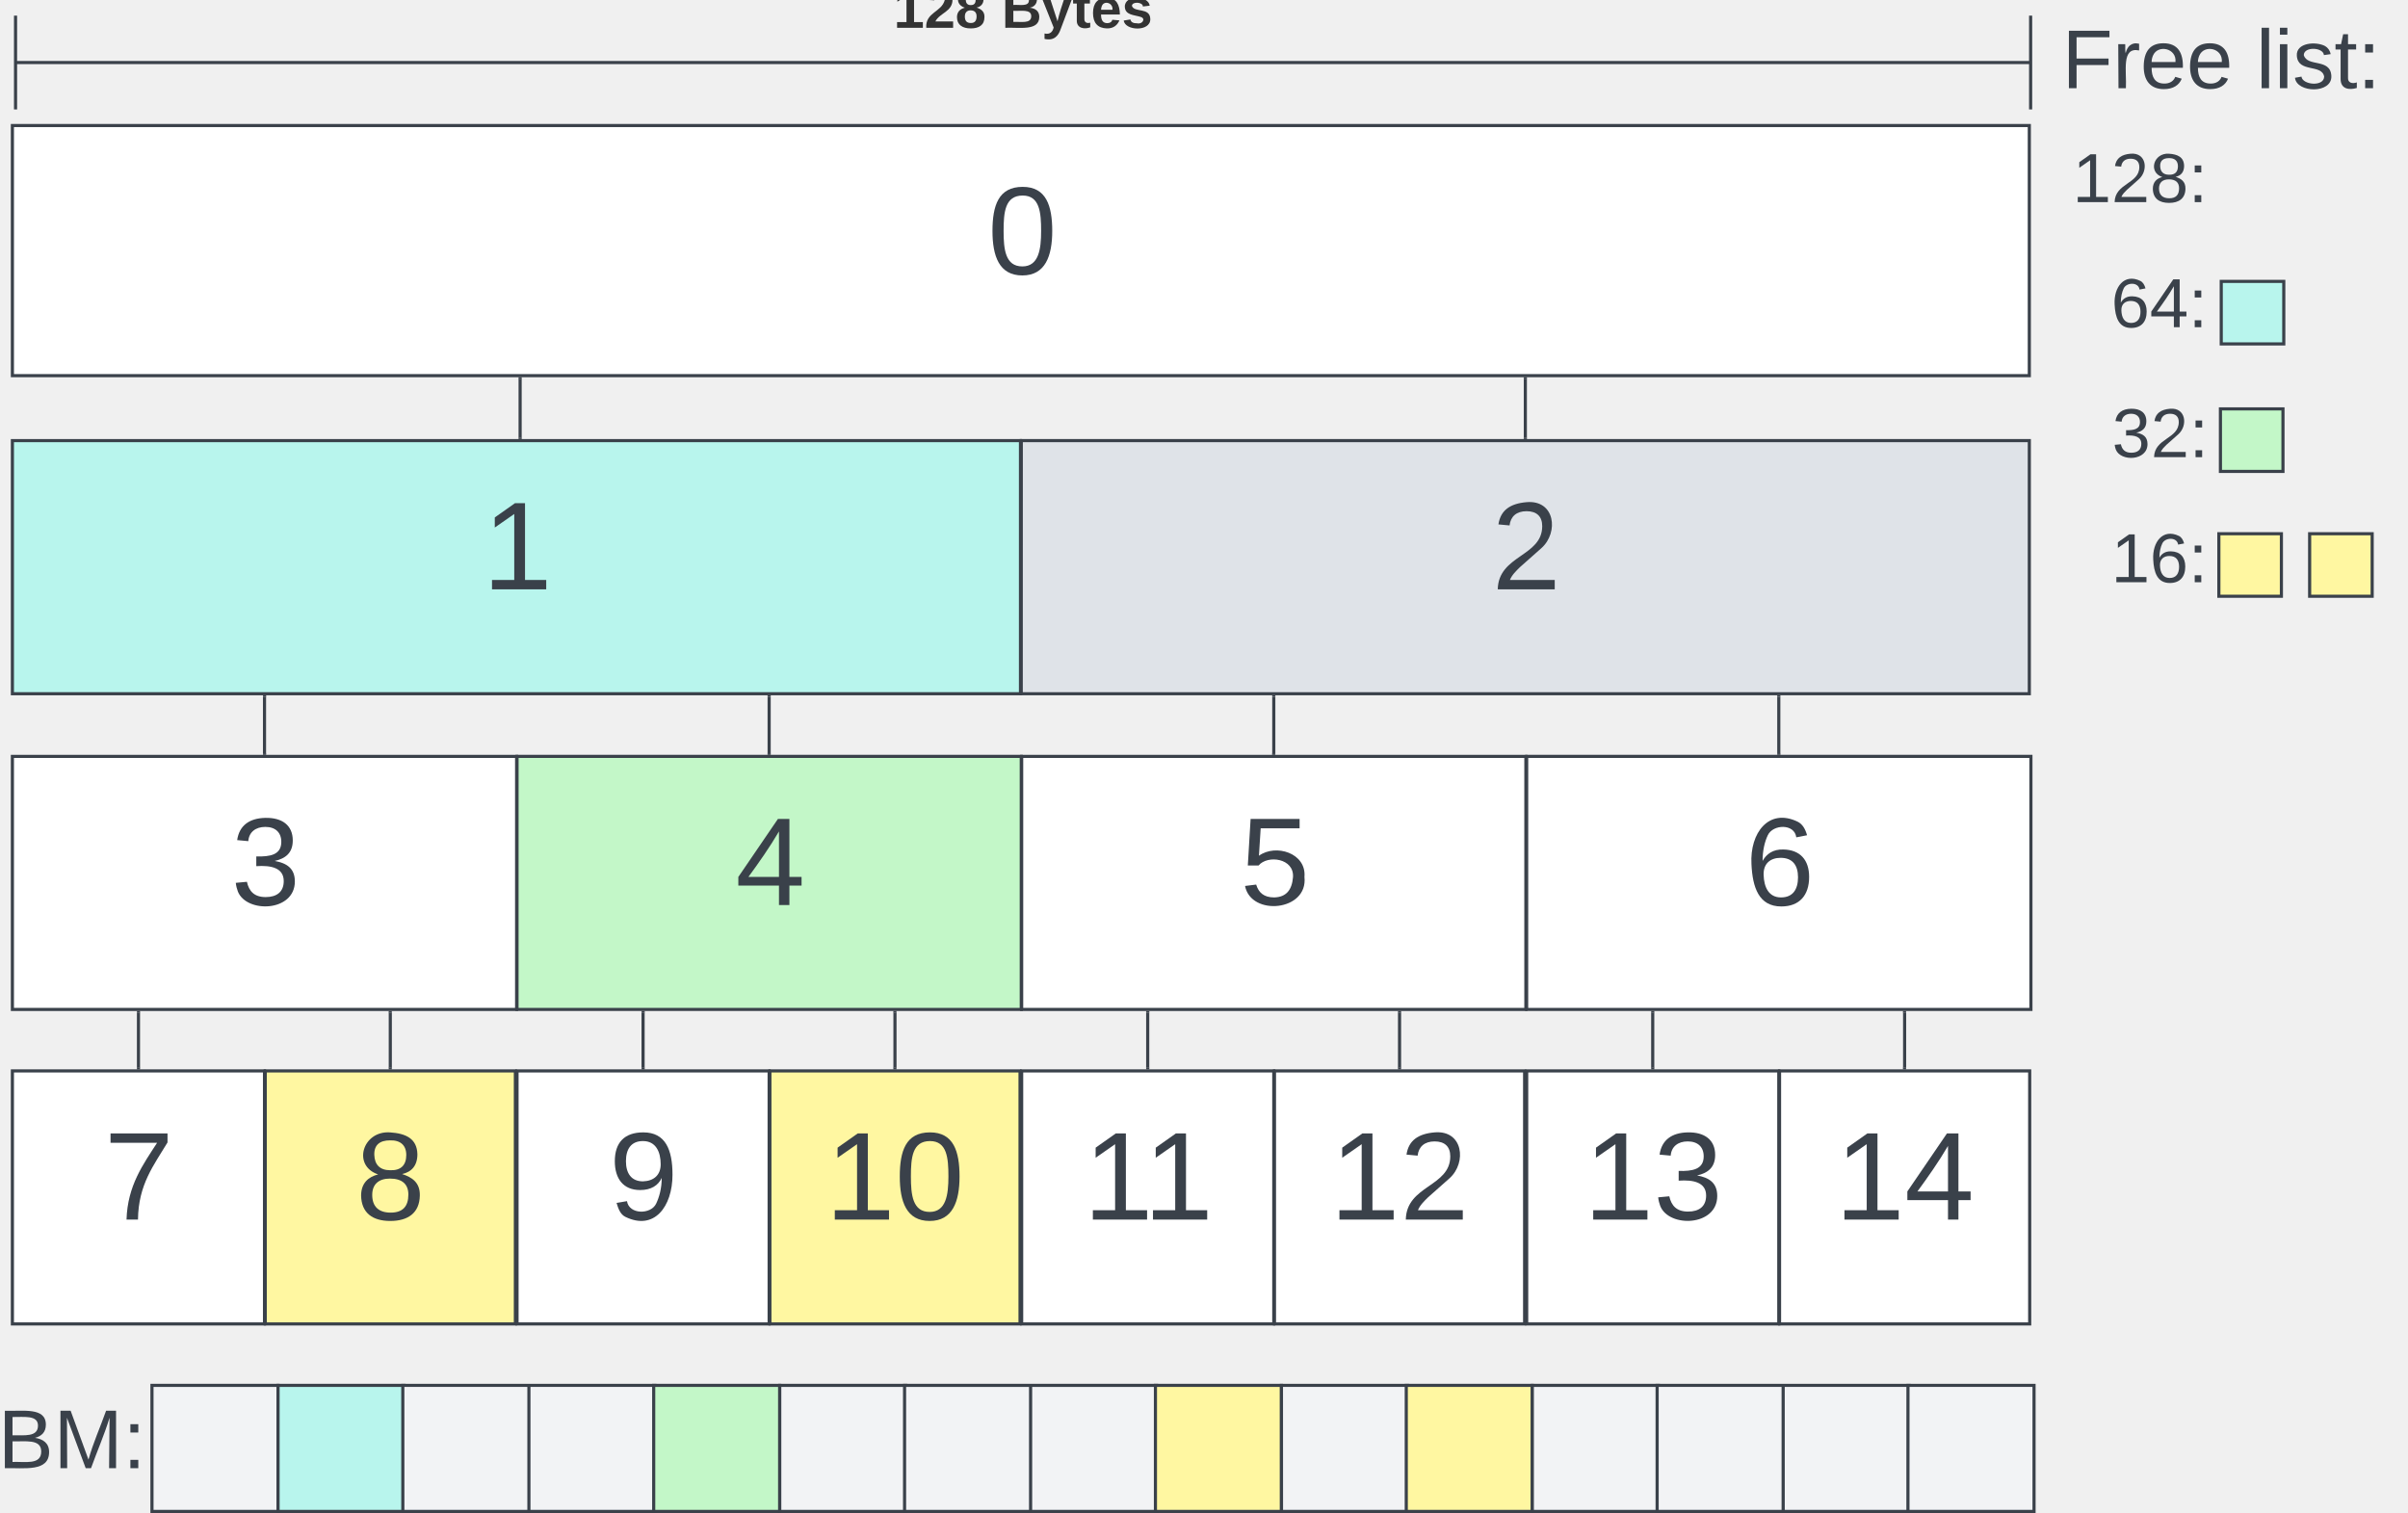
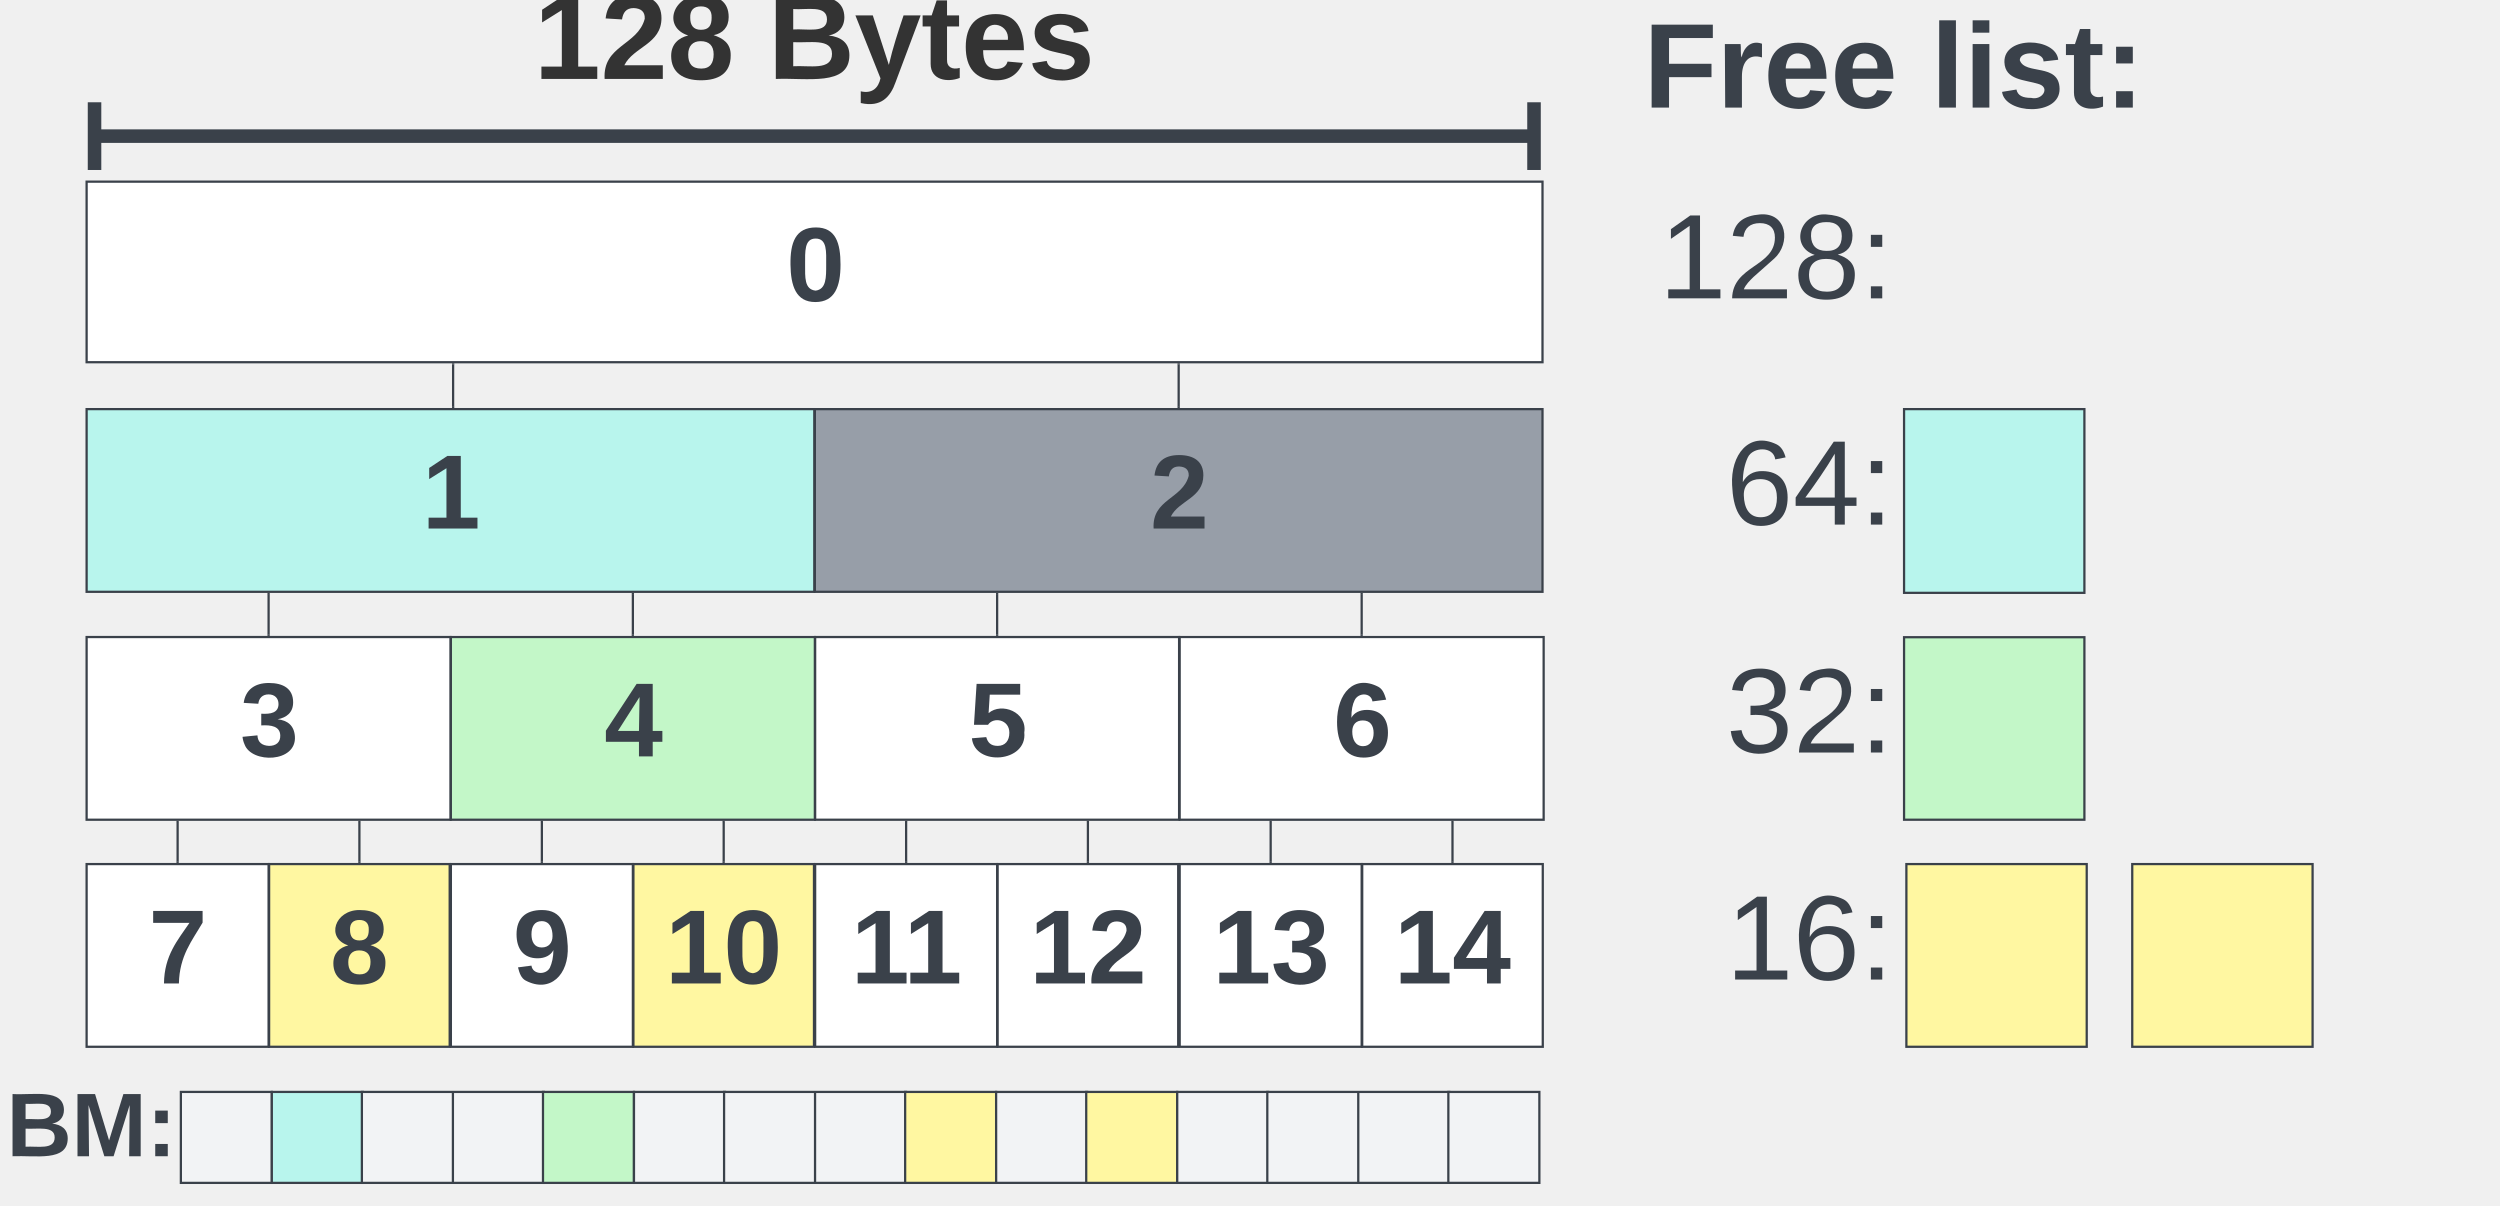
- <svg xmlns="http://www.w3.org/2000/svg" xmlns:ns1="lucid" xmlns:xlink="http://www.w3.org/1999/xlink" width="770.11" height="483.93">
-   <g transform="translate(990.9223 -3144.567)" ns1:page-tab-id="0_0">
-     <path d="M-986.96 3487.1h80.63v80.93h-80.63z" stroke="#3a414a" fill="#fff" />
-     <use xlink:href="#a" transform="matrix(1,0,0,1,-974.9585,3499.087) translate(17.38889 35.5625)" />
-     <path d="M-906.1 3487.1h80v80.93h-80z" stroke="#3a414a" fill="#fff7a1" />
-     <use xlink:href="#b" transform="matrix(1,0,0,1,-894.1018,3499.087) translate(16.88889 35.5625)" />
-     <path d="M-986.96 3184.72h645.04v80h-645.04z" stroke="#3a414a" fill="#fff" />
-     <use xlink:href="#c" transform="matrix(1,0,0,1,-974.9585,3196.724) translate(299.8889 35.5)" />
-     <path d="M-664.3 3285.5h322.38v80.96h-322.4z" stroke="#3a414a" fill="#dfe3e8" />
-     <use xlink:href="#d" transform="matrix(1,0,0,1,-652.3116,3297.512) translate(138.3889 35.5625)" />
-     <path d="M-986.96 3285.5h322.4v80.96h-322.4z" stroke="#3a414a" fill="#b8f5ed" />
-     <use xlink:href="#e" transform="matrix(1,0,0,1,-974.9584,3297.512) translate(138.3889 35.5625)" />
-     <path d="M-986.96 3386.5h161.26v80.94h-161.26z" stroke="#3a414a" fill="#fff" />
-     <use xlink:href="#f" transform="matrix(1,0,0,1,-974.9585,3398.493) translate(57.88889 35.5625)" />
-     <path d="M-824.58 3284.5v-18.78" stroke="#3a414a" fill="none" />
-     <path d="M-824.1 3285h-.95v-.5h.95zM-824.1 3265.74h-.95v-.52h.95z" stroke="#3a414a" stroke-width=".05" fill="#3a414a" />
-     <path d="M-503.1 3284.5v-18.78" stroke="#3a414a" fill="none" />
-     <path d="M-502.64 3285h-.95v-.5h.96zM-502.64 3265.74h-.95v-.52h.96z" stroke="#3a414a" stroke-width=".05" fill="#3a414a" />
-     <path d="M-906.33 3385.5v-18.03" stroke="#3a414a" fill="none" />
-     <path d="M-905.85 3386h-.95v-.52h.95zM-905.85 3367.47h-.95v-.5h.95z" stroke="#3a414a" stroke-width=".05" fill="#3a414a" />
-     <path d="M-866.1 3486.1v-17.66" stroke="#3a414a" fill="none" />
-     <path d="M-865.63 3486.6h-.95v-.53h.95zM-865.63 3468.45h-.95v-.5h.95z" stroke="#3a414a" stroke-width=".05" fill="#3a414a" />
-     <path d="M-946.64 3486.1v-17.66" stroke="#3a414a" fill="none" />
-     <path d="M-946.17 3486.6h-.95v-.53h.95zM-946.17 3468.45h-.95v-.5h.95z" stroke="#3a414a" stroke-width=".05" fill="#3a414a" />
-     <path d="M-986.45 3164.57H-341M-985.95 3149.57v30M-341.5 3179.57v-30" stroke="#3a414a" fill="none" />
-     <use xlink:href="#g" transform="matrix(1,0,0,1,-705.1633,3139.234) translate(0 14.22222)" />
-     <use xlink:href="#h" transform="matrix(1,0,0,1,-705.1633,3139.234) translate(34.5679 14.22222)" />
-     <path d="M-825.57 3487.1h80.63v80.93h-80.63z" stroke="#3a414a" fill="#fff" />
-     <use xlink:href="#i" transform="matrix(1,0,0,1,-813.5715,3499.087) translate(17.38889 35.5625)" />
-     <path d="M-744.7 3487.1h80v80.93h-80z" stroke="#3a414a" fill="#fff7a1" />
-     <use xlink:href="#j" transform="matrix(1,0,0,1,-732.7147,3499.087) translate(5.777778 35.5625)" />
-     <path d="M-825.57 3386.5h161.26v80.94h-161.27z" stroke="#3a414a" fill="#c3f7c8" />
-     <use xlink:href="#k" transform="matrix(1,0,0,1,-813.5715,3398.493) translate(57.88889 35.5625)" />
-     <path d="M-744.94 3385.5v-18.04" stroke="#3a414a" fill="none" />
-     <path d="M-744.47 3386h-.95v-.52h.95z" stroke="#3a414a" stroke-width=".05" fill="#3a414a" />
-     <path d="M-744.94 3367.47v-.5M-704.7 3486.1v-17.66" stroke="#3a414a" fill="none" />
-     <path d="M-704.24 3486.6h-.95v-.53h.96zM-704.24 3468.45h-.95v-.5h.96z" stroke="#3a414a" stroke-width=".05" fill="#3a414a" />
-     <path d="M-785.26 3486.1v-17.66" stroke="#3a414a" fill="none" />
-     <path d="M-784.78 3486.6h-.95v-.53h.95zM-784.78 3468.45h-.95v-.5h.95z" stroke="#3a414a" stroke-width=".05" fill="#3a414a" />
-     <path d="M-664.18 3487.1h80.63v80.93h-80.63z" stroke="#3a414a" fill="#fff" />
-     <use xlink:href="#l" transform="matrix(1,0,0,1,-652.1844,3499.087) translate(7.777778 35.5625)" />
-     <path d="M-583.33 3487.1h80v80.93h-80z" stroke="#3a414a" fill="#fff" />
-     <use xlink:href="#m" transform="matrix(1,0,0,1,-571.3276,3499.087) translate(5.777778 35.5625)" />
-     <path d="M-664.18 3386.5h161.25v80.94h-161.25z" stroke="#3a414a" fill="#fff" />
-     <use xlink:href="#n" transform="matrix(1,0,0,1,-652.1844,3398.493) translate(57.88889 35.5625)" />
-     <path d="M-583.55 3385.5v-18.03" stroke="#3a414a" fill="none" />
-     <path d="M-583.08 3386h-.95v-.52h.95z" stroke="#3a414a" stroke-width=".05" fill="#3a414a" />
-     <path d="M-583.55 3367.47v-.5M-543.33 3486.1v-17.66" stroke="#3a414a" fill="none" />
-     <path d="M-542.85 3486.6h-.95v-.53h.95zM-542.85 3468.45h-.95v-.5h.95z" stroke="#3a414a" stroke-width=".05" fill="#3a414a" />
-     <path d="M-623.87 3486.1v-17.66" stroke="#3a414a" fill="none" />
-     <path d="M-623.4 3486.6h-.94v-.53h.95zM-623.4 3468.45h-.94v-.5h.95z" stroke="#3a414a" stroke-width=".05" fill="#3a414a" />
-     <path d="M-502.67 3487.1h80.63v80.93h-80.63z" stroke="#3a414a" fill="#fff" />
-     <use xlink:href="#o" transform="matrix(1,0,0,1,-490.6701,3499.087) translate(6.277778 35.5625)" />
-     <path d="M-421.8 3487.1h80v80.93h-80z" stroke="#3a414a" fill="#fff" />
-     <use xlink:href="#p" transform="matrix(1,0,0,1,-409.8133,3499.087) translate(5.777778 35.5625)" />
-     <path d="M-502.67 3386.5h161.26v80.94h-161.27z" stroke="#3a414a" fill="#fff" />
-     <use xlink:href="#q" transform="matrix(1,0,0,1,-490.6701,3398.493) translate(57.88889 35.5625)" />
-     <path d="M-422.04 3385.5v-18.04" stroke="#3a414a" fill="none" />
-     <path d="M-421.56 3386h-.95v-.52h.94z" stroke="#3a414a" stroke-width=".05" fill="#3a414a" />
-     <path d="M-422.04 3367.47v-.5M-381.8 3486.1v-17.66" stroke="#3a414a" fill="none" />
-     <path d="M-381.34 3486.6h-.95v-.53h.96zM-381.34 3468.45h-.95v-.5h.96z" stroke="#3a414a" stroke-width=".05" fill="#3a414a" />
-     <path d="M-462.36 3486.1v-17.66" stroke="#3a414a" fill="none" />
-     <path d="M-461.88 3486.6h-.95v-.53h.95zM-461.88 3468.45h-.95v-.5h.95z" stroke="#3a414a" stroke-width=".05" fill="#3a414a" />
-     <path d="M-341 3144.57h120.2v40H-341z" stroke="#000" stroke-opacity="0" fill="#fff" fill-opacity="0" />
-     <use xlink:href="#r" transform="matrix(1,0,0,1,-336.0128,3149.567) translate(4.537037 23.20833)" />
-     <use xlink:href="#s" transform="matrix(1,0,0,1,-336.0128,3149.567) translate(66.61111 23.20833)" />
-     <path d="M-340.9 3224.57h60.1v40h-60.1z" stroke="#000" stroke-opacity="0" fill="#fff" fill-opacity="0" />
-     <use xlink:href="#t" transform="matrix(1,0,0,1,-335.8857,3229.567) translate(20.1358 19.65278)" />
-     <path d="M-340.6 3266.14h60.06v40h-60.07z" stroke="#000" stroke-opacity="0" fill="#fff" fill-opacity="0" />
-     <use xlink:href="#u" transform="matrix(1,0,0,1,-335.6155,3271.142) translate(20.1358 19.65278)" />
-     <path d="M-340.9 3306.14h60.1v40h-60.1z" stroke="#000" stroke-opacity="0" fill="#fff" fill-opacity="0" />
-     <use xlink:href="#v" transform="matrix(1,0,0,1,-335.8857,3311.142) translate(20.1358 19.65278)" />
-     <path d="M-280.8 3275.35h20v20h-20z" stroke="#3a414a" fill="#c3f7c8" />
-     <path d="M-252.27 3315.28h20v20h-20z" stroke="#3a414a" fill="#fff7a1" />
-     <path d="M-340.9 3184.57h60.1v40h-60.1z" stroke="#000" stroke-opacity="0" fill="#fff" fill-opacity="0" />
-     <use xlink:href="#w" transform="matrix(1,0,0,1,-335.8857,3189.567) translate(7.790123 19.65278)" />
-     <path d="M-942.32 3587.68H-902V3628h-40.32z" stroke="#3a414a" fill="#f2f3f5" />
-     <path d="M-902 3587.68h40.3V3628H-902z" stroke="#3a414a" fill="#b8f5ed" />
-     <path d="M-862.1 3587.68h40.33V3628h-40.32zM-821.77 3587.68h40.3V3628h-40.3z" stroke="#3a414a" fill="#f2f3f5" />
-     <path d="M-781.86 3587.68h40.3V3628h-40.3z" stroke="#3a414a" fill="#c3f7c8" />
-     <path d="M-741.55 3587.68h40.32V3628h-40.32z" stroke="#3a414a" fill="#f2f3f5" />
-     <path d="M-701.63 3587.68h40.3V3628h-40.3zM-661.32 3587.68h40.3V3628h-40.3z" stroke="#3a414a" fill="#f2f3f5" />
-     <path d="M-621.4 3587.68h40.3V3628h-40.3z" stroke="#3a414a" fill="#fff7a1" />
-     <path d="M-581.1 3587.68h40.32V3628h-40.3z" stroke="#3a414a" fill="#f2f3f5" />
-     <path d="M-541.18 3587.68h40.3V3628h-40.3z" stroke="#3a414a" fill="#fff7a1" />
-     <path d="M-500.87 3587.68h40.32V3628h-40.32z" stroke="#3a414a" fill="#f2f3f5" />
-     <path d="M-460.95 3587.68h40.3V3628h-40.3zM-420.64 3587.68h40.31V3628h-40.3z" stroke="#3a414a" fill="#f2f3f5" />
-     <path d="M-380.73 3587.68h40.32V3628h-40.33z" stroke="#3a414a" fill="#f2f3f5" />
-     <path d="M-281.3 3315.28h20v20h-20z" stroke="#3a414a" fill="#fff7a1" />
-     <path d="M-280.54 3234.57h20v20h-20z" stroke="#3a414a" fill="#b8f5ed" />
-     <path d="M-990.92 3587.84h45.7V3628h-45.7z" stroke="#000" stroke-opacity="0" fill="#fff" fill-opacity="0" />
+ <svg xmlns="http://www.w3.org/2000/svg" xmlns:ns1="lucid" xmlns:xlink="http://www.w3.org/1999/xlink" width="1107.64" height="534.09">
+   <g transform="translate(1025.335 -3547.717)" ns1:page-tab-id="0_0">
+     <path d="M-986.96 3930.55h80.63v80.95h-80.63z" stroke="#3a414a" fill="#fff" />
+     <use xlink:href="#a" transform="matrix(1,0,0,1,-974.9592,3942.551) translate(15.53704 40.89583)" />
+     <path d="M-906.1 3930.55h80v80.95h-80z" stroke="#3a414a" fill="#fff7a1" />
+     <use xlink:href="#b" transform="matrix(1,0,0,1,-894.1025,3942.551) translate(15.03704 40.89583)" />
+     <path d="M-986.96 3628.2h645.04v80h-645.04z" stroke="#3a414a" fill="#fff" />
+     <use xlink:href="#c" transform="matrix(1,0,0,1,-974.9592,3640.189) translate(298.037 40.83333)" />
+     <path d="M-664.3 3728.98h322.38v80.94h-322.4z" stroke="#3a414a" fill="#979ea8" />
+     <use xlink:href="#d" transform="matrix(1,0,0,1,-652.3123,3740.976) translate(136.537 40.89583)" />
+     <path d="M-986.96 3728.98h322.4v80.94h-322.4z" stroke="#3a414a" fill="#b8f5ed" />
+     <use xlink:href="#e" transform="matrix(1,0,0,1,-974.9591,3740.976) translate(136.537 40.89583)" />
+     <path d="M-986.96 3829.96h161.26v80.94h-161.26z" stroke="#3a414a" fill="#fff" />
+     <use xlink:href="#f" transform="matrix(1,0,0,1,-974.9592,3841.958) translate(56.03704 40.89583)" />
+     <path d="M-824.58 3727.98v-18.8" stroke="#3a414a" fill="none" />
+     <path d="M-824.1 3728.48h-.95v-.52h.95zM-824.1 3709.2h-.95v-.5h.95z" stroke="#3a414a" stroke-width=".05" fill="#3a414a" />
+     <path d="M-503.12 3727.98v-18.8" stroke="#3a414a" fill="none" />
+     <path d="M-502.64 3728.48h-.95v-.52h.96zM-502.64 3709.2h-.95v-.5h.96z" stroke="#3a414a" stroke-width=".05" fill="#3a414a" />
+     <path d="M-906.33 3828.96v-18.04" stroke="#3a414a" fill="none" />
+     <path d="M-905.85 3829.46h-.95v-.5h.95zM-905.85 3810.93h-.95v-.5h.95z" stroke="#3a414a" stroke-width=".05" fill="#3a414a" />
+     <path d="M-866.1 3929.55v-17.65" stroke="#3a414a" fill="none" />
+     <path d="M-865.63 3930.05h-.95v-.5h.95zM-865.63 3911.92h-.95v-.52h.95z" stroke="#3a414a" stroke-width=".05" fill="#3a414a" />
+     <path d="M-946.64 3929.55v-17.65" stroke="#3a414a" fill="none" />
+     <path d="M-946.17 3930.05h-.95v-.5h.95zM-946.17 3911.92h-.95v-.52h.95z" stroke="#3a414a" stroke-width=".05" fill="#3a414a" />
+     <path d="M-986.45 3608.03h643.77M-983.45 3593.03v30M-345.68 3623.03v-30" stroke="#3a414a" stroke-width="6" fill="none" />
+     <use xlink:href="#g" transform="matrix(1,0,0,1,-788.86,3540.031) translate(0 42.66667)" />
+     <use xlink:href="#h" transform="matrix(1,0,0,1,-788.86,3540.031) translate(103.7037 42.66667)" />
+     <path d="M-825.57 3930.55h80.63v80.95h-80.63z" stroke="#3a414a" fill="#fff" />
+     <use xlink:href="#i" transform="matrix(1,0,0,1,-813.5721,3942.551) translate(15.53704 40.89583)" />
+     <path d="M-744.7 3930.55h80v80.95h-80z" stroke="#3a414a" fill="#fff7a1" />
+     <use xlink:href="#j" transform="matrix(1,0,0,1,-732.7154,3942.551) translate(2.074074 40.89583)" />
+     <path d="M-825.57 3829.96h161.26v80.94h-161.27z" stroke="#3a414a" fill="#c3f7c8" />
+     <use xlink:href="#k" transform="matrix(1,0,0,1,-813.5721,3841.958) translate(56.03704 40.89583)" />
+     <path d="M-744.94 3828.96v-18.04" stroke="#3a414a" fill="none" />
+     <path d="M-744.47 3829.46h-.95v-.5h.95z" stroke="#3a414a" stroke-width=".05" fill="#3a414a" />
+     <path d="M-744.94 3810.93v-.5M-704.7 3929.55v-17.65" stroke="#3a414a" fill="none" />
+     <path d="M-704.24 3930.05h-.95v-.5h.96zM-704.24 3911.92h-.95v-.52h.96z" stroke="#3a414a" stroke-width=".05" fill="#3a414a" />
+     <path d="M-785.26 3929.55v-17.65" stroke="#3a414a" fill="none" />
+     <path d="M-784.78 3930.05h-.95v-.5h.95zM-784.78 3911.92h-.95v-.52h.95z" stroke="#3a414a" stroke-width=".05" fill="#3a414a" />
+     <path d="M-664.18 3930.55h80.63v80.95h-80.63z" stroke="#3a414a" fill="#fff" />
+     <use xlink:href="#l" transform="matrix(1,0,0,1,-652.1851,3942.551) translate(3.87037 40.89583)" />
+     <path d="M-583.33 3930.55h80v80.95h-80z" stroke="#3a414a" fill="#fff" />
+     <use xlink:href="#m" transform="matrix(1,0,0,1,-571.3283,3942.551) translate(2.074074 40.89583)" />
+     <path d="M-664.18 3829.96h161.25v80.94h-161.25z" stroke="#3a414a" fill="#fff" />
+     <use xlink:href="#n" transform="matrix(1,0,0,1,-652.1851,3841.958) translate(56.03704 40.89583)" />
+     <path d="M-583.55 3828.96v-18.04" stroke="#3a414a" fill="none" />
+     <path d="M-583.08 3829.46h-.95v-.5h.95z" stroke="#3a414a" stroke-width=".05" fill="#3a414a" />
+     <path d="M-583.55 3810.93v-.5M-543.33 3929.55v-17.65" stroke="#3a414a" fill="none" />
+     <path d="M-542.85 3930.05h-.95v-.5h.95zM-542.85 3911.92h-.95v-.52h.95z" stroke="#3a414a" stroke-width=".05" fill="#3a414a" />
+     <path d="M-623.87 3929.55v-17.65" stroke="#3a414a" fill="none" />
+     <path d="M-623.4 3930.05h-.95v-.5h.96zM-623.4 3911.92h-.95v-.52h.96z" stroke="#3a414a" stroke-width=".05" fill="#3a414a" />
+     <path d="M-502.67 3930.55h80.63v80.95h-80.63z" stroke="#3a414a" fill="#fff" />
+     <use xlink:href="#o" transform="matrix(1,0,0,1,-490.6708,3942.551) translate(2.574074 40.89583)" />
+     <path d="M-421.8 3930.55h80v80.95h-80z" stroke="#3a414a" fill="#fff" />
+     <use xlink:href="#p" transform="matrix(1,0,0,1,-409.814,3942.551) translate(2.074074 40.89583)" />
+     <path d="M-502.67 3829.96h161.26v80.94h-161.27z" stroke="#3a414a" fill="#fff" />
+     <use xlink:href="#q" transform="matrix(1,0,0,1,-490.6708,3841.958) translate(56.03704 40.89583)" />
+     <path d="M-422.04 3828.96v-18.04" stroke="#3a414a" fill="none" />
+     <path d="M-421.57 3829.46h-.95v-.5h.95z" stroke="#3a414a" stroke-width=".05" fill="#3a414a" />
+     <path d="M-422.04 3810.93v-.5M-381.8 3929.55v-17.65" stroke="#3a414a" fill="none" />
+     <path d="M-381.34 3930.05h-.95v-.5h.96zM-381.34 3911.92h-.95v-.52h.96z" stroke="#3a414a" stroke-width=".05" fill="#3a414a" />
+     <path d="M-462.36 3929.55v-17.65" stroke="#3a414a" fill="none" />
+     <path d="M-461.88 3930.05h-.95v-.5h.95zM-461.88 3911.92h-.95v-.52h.95z" stroke="#3a414a" stroke-width=".05" fill="#3a414a" />
+     <path d="M-302.12 3547.72H82.3v61.14H-302.1z" stroke="#000" stroke-opacity="0" fill="#fff" fill-opacity="0" />
+     <use xlink:href="#r" transform="matrix(1,0,0,1,-297.1222,3552.717) translate(0 42.66667)" />
+     <use xlink:href="#s" transform="matrix(1,0,0,1,-297.1222,3552.717) translate(127.2593 42.66667)" />
+     <path d="M-263.5 3930.55h81.77v80.87h-81.78z" stroke="#000" stroke-opacity="0" fill="#fff" fill-opacity="0" />
+     <use xlink:href="#t" transform="matrix(1,0,0,1,-258.5047,3935.551) translate(-2.074074 46.16667)" />
+     <path d="M-181.73 3728.98h79.9v81.4h-79.9z" stroke="#3a414a" fill="#b8f5ed" />
+     <path d="M-945.2 4031.5h40.3v40.3h-40.3z" stroke="#3a414a" fill="#f2f3f5" />
+     <path d="M-904.9 4031.5h40.32v40.3h-40.32z" stroke="#3a414a" fill="#b8f5ed" />
+     <path d="M-865 4031.5h40.33v40.3H-865zM-824.67 4031.5h40.3v40.3h-40.3z" stroke="#3a414a" fill="#f2f3f5" />
+     <path d="M-784.76 4031.5h40.3v40.3h-40.3z" stroke="#3a414a" fill="#c3f7c8" />
+     <path d="M-744.45 4031.5h40.32v40.3h-40.32z" stroke="#3a414a" fill="#f2f3f5" />
+     <path d="M-704.53 4031.5h40.3v40.3h-40.3zM-664.22 4031.5h40.32v40.3h-40.32z" stroke="#3a414a" fill="#f2f3f5" />
+     <path d="M-624.3 4031.5h40.3v40.3h-40.3z" stroke="#3a414a" fill="#fff7a1" />
+     <path d="M-584 4031.5h40.32v40.3h-40.3z" stroke="#3a414a" fill="#f2f3f5" />
+     <path d="M-544.08 4031.5h40.32v40.3h-40.32z" stroke="#3a414a" fill="#fff7a1" />
+     <path d="M-503.76 4031.5h40.3v40.3h-40.3z" stroke="#3a414a" fill="#f2f3f5" />
+     <path d="M-463.85 4031.5h40.3v40.3h-40.3zM-423.54 4031.5h40.32v40.3h-40.32z" stroke="#3a414a" fill="#f2f3f5" />
+     <path d="M-383.63 4031.5h40.32v40.3h-40.33z" stroke="#3a414a" fill="#f2f3f5" />
+     <path d="M-1025.34 4021.5h80.13v60.3h-80.13z" stroke="#000" stroke-opacity="0" fill="#fff" fill-opacity="0" />
+     <use xlink:href="#u" transform="matrix(1,0,0,1,-1020.335,4026.496) translate(-2.111111 33.5)" />
+     <path d="M-181.73 3830.04h79.9v80.86h-79.9z" stroke="#3a414a" fill="#c3f7c8" />
+     <path d="M-180.7 3930.55h79.9v80.95h-79.9zM-80.63 3930.55h79.9v80.95h-79.9z" stroke="#3a414a" fill="#fff7a1" />
+     <path d="M-263.5 3829.96h81.77v80.86h-81.78z" stroke="#000" stroke-opacity="0" fill="#fff" fill-opacity="0" />
+     <use xlink:href="#v" transform="matrix(1,0,0,1,-258.5047,3834.958) translate(-2.074074 46.16667)" />
+     <path d="M-263.5 3728.98h81.77v80.86h-81.78z" stroke="#000" stroke-opacity="0" fill="#fff" fill-opacity="0" />
+     <use xlink:href="#w" transform="matrix(1,0,0,1,-258.5047,3733.976) translate(-2.074074 46.16667)" />
+     <path d="M-263.5 3628.74h81.77v80.87h-81.78z" stroke="#000" stroke-opacity="0" fill="#fff" fill-opacity="0" />
    <g>
-       <use xlink:href="#x" transform="matrix(1,0,0,1,-985.9223,3592.837) translate(-5.666667 21.33333)" />
+       <use xlink:href="#x" transform="matrix(1,0,0,1,-258.5047,3633.74) translate(-31.7037 46.16667)" />
    </g>
    <defs>
-       <path fill="#3a414a" d="M64 0c3-98 48-159 88-221H18v-27h164v26C143-157 98-101 97 0H64" id="y" />
-       <use transform="matrix(0.1111111,0,0,0.1111111,0,0)" xlink:href="#y" id="a" />
-       <path fill="#3a414a" d="M134-131c28 9 52 24 51 62-1 50-34 73-85 73S17-19 16-69c0-36 21-54 49-61-75-25-45-126 34-121 46 3 78 18 79 63 0 33-17 51-44 57zm-34-11c31 1 46-15 46-44 0-28-17-43-47-42-29 0-46 13-45 42 1 28 16 44 46 44zm1 122c35 0 51-18 51-52 0-30-18-46-53-46-33 0-51 17-51 47 0 34 19 51 53 51" id="z" />
-       <use transform="matrix(0.1111111,0,0,0.1111111,0,0)" xlink:href="#z" id="b" />
-       <path fill="#3a414a" d="M101-251c68 0 85 55 85 127S166 4 100 4C33 4 14-52 14-124c0-73 17-127 87-127zm-1 229c47 0 54-49 54-102s-4-102-53-102c-51 0-55 48-55 102 0 53 5 102 54 102" id="A" />
-       <use transform="matrix(0.1111111,0,0,0.1111111,0,0)" xlink:href="#A" id="c" />
-       <path fill="#3a414a" d="M101-251c82-7 93 87 43 132L82-64C71-53 59-42 53-27h129V0H18c2-99 128-94 128-182 0-28-16-43-45-43s-46 15-49 41l-32-3c6-41 34-60 81-64" id="B" />
-       <use transform="matrix(0.1111111,0,0,0.1111111,0,0)" xlink:href="#B" id="d" />
-       <path fill="#3a414a" d="M27 0v-27h64v-190l-56 39v-29l58-41h29v221h61V0H27" id="C" />
-       <use transform="matrix(0.1111111,0,0,0.1111111,0,0)" xlink:href="#C" id="e" />
-       <path fill="#3a414a" d="M126-127c33 6 58 20 58 59 0 88-139 92-164 29-3-8-5-16-6-25l32-3c6 27 21 44 54 44 32 0 52-15 52-46 0-38-36-46-79-43v-28c39 1 72-4 72-42 0-27-17-43-46-43-28 0-47 15-49 41l-32-3c6-42 35-63 81-64 48-1 79 21 79 65 0 36-21 52-52 59" id="D" />
-       <use transform="matrix(0.1111111,0,0,0.1111111,0,0)" xlink:href="#D" id="f" />
+       <path fill="#3a414a" d="M52 0c1-96 47-148 87-207H15v-41h169v40c-36 62-79 113-81 208H52" id="y" />
+       <use transform="matrix(0.1296296,0,0,0.1296296,0,0)" xlink:href="#y" id="a" />
+       <path fill="#3a414a" d="M138-131c27 9 52 24 51 61 0 53-36 74-89 74S11-19 11-69c0-35 22-54 51-61-78-25-46-121 38-121 51 0 83 19 83 66 0 30-18 49-45 54zm-38-16c24 0 32-13 32-36 1-23-11-34-32-34-22 0-33 12-32 34 0 22 9 36 32 36zm1 116c27 0 37-17 37-43 0-25-13-39-39-39-24 0-37 15-37 40 0 27 11 42 39 42" id="z" />
+       <use transform="matrix(0.1296296,0,0,0.1296296,0,0)" xlink:href="#z" id="b" />
+       <path fill="#3a414a" d="M101-251c68 0 84 54 84 127C185-50 166 4 99 4S15-52 14-124c-1-75 17-127 87-127zm-1 216c37-5 36-46 36-89s4-89-36-89c-39 0-36 45-36 89 0 43-3 85 36 89" id="A" />
+       <use transform="matrix(0.1296296,0,0,0.1296296,0,0)" xlink:href="#A" id="c" />
+       <path fill="#3a414a" d="M182-182c0 78-84 86-111 141h115V0H12c-6-101 99-100 120-180 1-22-12-31-33-32-23 0-32 14-35 34l-49-3c5-45 32-70 84-70 51 0 83 22 83 69" id="B" />
+       <use transform="matrix(0.1296296,0,0,0.1296296,0,0)" xlink:href="#B" id="d" />
+       <path fill="#3a414a" d="M23 0v-37h61v-169l-59 37v-38l62-41h46v211h57V0H23" id="C" />
+       <use transform="matrix(0.1296296,0,0,0.1296296,0,0)" xlink:href="#C" id="e" />
+       <path fill="#3a414a" d="M128-127c34 4 56 21 59 58 7 91-148 94-172 28-4-9-6-17-7-26l51-5c1 24 16 35 40 36 23 0 39-12 38-36-1-31-31-36-65-34v-40c32 2 59-3 59-33 0-20-13-33-34-33s-33 13-35 32l-50-3c6-44 37-68 86-68 50 0 83 20 83 66 0 35-22 52-53 58" id="D" />
+       <use transform="matrix(0.1296296,0,0,0.1296296,0,0)" xlink:href="#D" id="f" />
      <path fill="#333" d="M23 0v-37h61v-169l-59 37v-38l62-41h46v211h57V0H23" id="E" />
      <path fill="#333" d="M182-182c0 78-84 86-111 141h115V0H12c-6-101 99-100 120-180 1-22-12-31-33-32-23 0-32 14-35 34l-49-3c5-45 32-70 84-70 51 0 83 22 83 69" id="F" />
      <path fill="#333" d="M138-131c27 9 52 24 51 61 0 53-36 74-89 74S11-19 11-69c0-35 22-54 51-61-78-25-46-121 38-121 51 0 83 19 83 66 0 30-18 49-45 54zm-38-16c24 0 32-13 32-36 1-23-11-34-32-34-22 0-33 12-32 34 0 22 9 36 32 36zm1 116c27 0 37-17 37-43 0-25-13-39-39-39-24 0-37 15-37 40 0 27 11 42 39 42" id="G" />
      <g id="g">
-         <use transform="matrix(0.04938272,0,0,0.04938272,0,0)" xlink:href="#E" />
-         <use transform="matrix(0.04938272,0,0,0.04938272,9.876543,0)" xlink:href="#F" />
-         <use transform="matrix(0.04938272,0,0,0.04938272,19.75309,0)" xlink:href="#G" />
+         <use transform="matrix(0.1481481,0,0,0.1481481,0,0)" xlink:href="#E" />
+         <use transform="matrix(0.1481481,0,0,0.1481481,29.62963,0)" xlink:href="#F" />
+         <use transform="matrix(0.1481481,0,0,0.1481481,59.25926,0)" xlink:href="#G" />
      </g>
      <path fill="#333" d="M182-130c37 4 62 22 62 59C244 23 116-4 24 0v-248c84 5 203-23 205 63 0 31-19 50-47 55zM76-148c40-3 101 13 101-30 0-44-60-28-101-31v61zm0 110c48-3 116 14 116-37 0-48-69-32-116-35v72" id="H" />
      <path fill="#333" d="M123 10C108 53 80 86 19 72V37c35 8 53-11 59-39L3-190h52l48 148c12-52 28-100 44-148h51" id="I" />
      <path fill="#333" d="M115-3C79 11 28 4 28-45v-112H4v-33h27l15-45h31v45h36v33H77v99c-1 23 16 31 38 25v30" id="J" />
      <path fill="#333" d="M185-48c-13 30-37 53-82 52C43 2 14-33 14-96s30-98 90-98c62 0 83 45 84 108H66c0 31 8 55 39 56 18 0 30-7 34-22zm-45-69c5-46-57-63-70-21-2 6-4 13-4 21h74" id="K" />
      <path fill="#333" d="M137-138c1-29-70-34-71-4 15 46 118 7 119 86 1 83-164 76-172 9l43-7c4 19 20 25 44 25 33 8 57-30 24-41C81-84 22-81 20-136c-2-80 154-74 161-7" id="L" />
      <g id="h">
-         <use transform="matrix(0.04938272,0,0,0.04938272,0,0)" xlink:href="#H" />
-         <use transform="matrix(0.04938272,0,0,0.04938272,12.79012,0)" xlink:href="#I" />
-         <use transform="matrix(0.04938272,0,0,0.04938272,22.66667,0)" xlink:href="#J" />
-         <use transform="matrix(0.04938272,0,0,0.04938272,28.54321,0)" xlink:href="#K" />
-         <use transform="matrix(0.04938272,0,0,0.04938272,38.41975,0)" xlink:href="#L" />
-       </g>
-       <path fill="#3a414a" d="M99-251c64 0 84 50 84 122C183-37 130 33 47-8c-14-7-20-23-25-40l30-5c6 39 69 39 84 7 9-19 16-44 16-74-10 22-31 35-62 35-49 0-73-33-73-83 0-54 28-83 82-83zm-1 141c31-1 51-18 51-49 0-36-14-67-51-67-34 0-49 23-49 58 0 34 15 58 49 58" id="M" />
-       <use transform="matrix(0.1111111,0,0,0.1111111,0,0)" xlink:href="#M" id="i" />
+         <use transform="matrix(0.1481481,0,0,0.1481481,0,0)" xlink:href="#H" />
+         <use transform="matrix(0.1481481,0,0,0.1481481,38.37037,0)" xlink:href="#I" />
+         <use transform="matrix(0.1481481,0,0,0.1481481,68,0)" xlink:href="#J" />
+         <use transform="matrix(0.1481481,0,0,0.1481481,85.62963,0)" xlink:href="#K" />
+         <use transform="matrix(0.1481481,0,0,0.1481481,115.2593,0)" xlink:href="#L" />
+       </g>
+       <path fill="#3a414a" d="M99-251c69 0 84 53 88 123 5 99-61 162-144 118-15-8-21-25-26-45l46-6c4 31 50 33 63 7 7-15 12-36 12-60-9 18-29 28-54 28-48 0-72-32-72-82 0-55 31-83 87-83zm-1 128c24 0 37-16 37-39 0-27-10-51-37-51-25 0-35 19-35 45 0 25 10 45 35 45" id="M" />
+       <use transform="matrix(0.1296296,0,0,0.1296296,0,0)" xlink:href="#M" id="i" />
      <g id="j">
-         <use transform="matrix(0.1111111,0,0,0.1111111,0,0)" xlink:href="#C" />
-         <use transform="matrix(0.1111111,0,0,0.1111111,22.22222,0)" xlink:href="#A" />
-       </g>
-       <path fill="#3a414a" d="M155-56V0h-30v-56H8v-25l114-167h33v167h35v25h-35zm-30-156c-27 46-58 90-88 131h88v-131" id="N" />
-       <use transform="matrix(0.1111111,0,0,0.1111111,0,0)" xlink:href="#N" id="k" />
+         <use transform="matrix(0.1296296,0,0,0.1296296,0,0)" xlink:href="#C" />
+         <use transform="matrix(0.1296296,0,0,0.1296296,25.92593,0)" xlink:href="#A" />
+       </g>
+       <path fill="#3a414a" d="M165-50V0h-47v-50H5v-38l105-160h55v161h33v37h-33zm-47-37l2-116L46-87h72" id="N" />
+       <use transform="matrix(0.1296296,0,0,0.1296296,0,0)" xlink:href="#N" id="k" />
      <g id="l">
-         <use transform="matrix(0.1111111,0,0,0.1111111,0,0)" xlink:href="#C" />
-         <use transform="matrix(0.1111111,0,0,0.1111111,19.22222,0)" xlink:href="#C" />
+         <use transform="matrix(0.1296296,0,0,0.1296296,0,0)" xlink:href="#C" />
+         <use transform="matrix(0.1296296,0,0,0.1296296,23.33333,0)" xlink:href="#C" />
      </g>
      <g id="m">
-         <use transform="matrix(0.1111111,0,0,0.1111111,0,0)" xlink:href="#C" />
-         <use transform="matrix(0.1111111,0,0,0.1111111,22.22222,0)" xlink:href="#B" />
-       </g>
-       <path fill="#3a414a" d="M54-142c48-35 137-8 131 61C196 18 31 33 14-55l32-4c7 23 22 37 52 37 35-1 51-22 54-58 4-55-73-65-99-34H22l8-134h141v27H59" id="O" />
-       <use transform="matrix(0.1111111,0,0,0.1111111,0,0)" xlink:href="#O" id="n" />
+         <use transform="matrix(0.1296296,0,0,0.1296296,0,0)" xlink:href="#C" />
+         <use transform="matrix(0.1296296,0,0,0.1296296,25.92593,0)" xlink:href="#B" />
+       </g>
+       <path fill="#3a414a" d="M139-81c0-46-55-55-73-27H18l9-140h149v37H72l-4 63c44-38 133-4 122 66C201 21 21 35 11-62l49-4c5 18 15 30 39 30 26 0 40-18 40-45" id="O" />
+       <use transform="matrix(0.1296296,0,0,0.1296296,0,0)" xlink:href="#O" id="n" />
      <g id="o">
-         <use transform="matrix(0.1111111,0,0,0.1111111,0,0)" xlink:href="#C" />
-         <use transform="matrix(0.1111111,0,0,0.1111111,22.22222,0)" xlink:href="#D" />
+         <use transform="matrix(0.1296296,0,0,0.1296296,0,0)" xlink:href="#C" />
+         <use transform="matrix(0.1296296,0,0,0.1296296,25.92593,0)" xlink:href="#D" />
      </g>
      <g id="p">
-         <use transform="matrix(0.1111111,0,0,0.1111111,0,0)" xlink:href="#C" />
-         <use transform="matrix(0.1111111,0,0,0.1111111,22.22222,0)" xlink:href="#N" />
-       </g>
-       <path fill="#3a414a" d="M110-160c48 1 74 30 74 79 0 53-28 85-80 85-65 0-83-55-86-122-5-90 50-162 133-122 14 7 22 21 27 39l-31 6c-5-40-67-38-82-6-9 19-15 44-15 74 11-20 30-34 60-33zm-7 138c34 0 49-23 49-58s-16-56-50-56c-29 0-50 16-49 49 1 36 15 65 50 65" id="P" />
-       <use transform="matrix(0.1111111,0,0,0.1111111,0,0)" xlink:href="#P" id="q" />
-       <path fill="#3a414a" d="M63-220v92h138v28H63V0H30v-248h175v28H63" id="Q" />
-       <path fill="#3a414a" d="M114-163C36-179 61-72 57 0H25l-1-190h30c1 12-1 29 2 39 6-27 23-49 58-41v29" id="R" />
-       <path fill="#3a414a" d="M100-194c63 0 86 42 84 106H49c0 40 14 67 53 68 26 1 43-12 49-29l28 8c-11 28-37 45-77 45C44 4 14-33 15-96c1-61 26-98 85-98zm52 81c6-60-76-77-97-28-3 7-6 17-6 28h103" id="S" />
+         <use transform="matrix(0.1296296,0,0,0.1296296,0,0)" xlink:href="#C" />
+         <use transform="matrix(0.1296296,0,0,0.1296296,25.92593,0)" xlink:href="#N" />
+       </g>
+       <path fill="#3a414a" d="M115-159c48 0 72 30 72 78 0 54-30 85-83 85-64 0-91-50-91-122 0-98 58-163 141-120 15 8 21 24 27 44l-47 6c-5-31-48-31-61-4-7 14-11 33-11 60 9-17 28-27 53-27zM102-35c24 0 36-20 36-45s-11-43-37-43c-23 0-36 14-36 38 0 27 11 50 37 50" id="P" />
+       <use transform="matrix(0.1296296,0,0,0.1296296,0,0)" xlink:href="#P" id="q" />
+       <path fill="#3a414a" d="M76-208v77h127v40H76V0H24v-248h183v40H76" id="Q" />
+       <path fill="#3a414a" d="M135-150c-39-12-60 13-60 57V0H25l-1-190h47c2 13-1 29 3 40 6-28 27-53 61-41v41" id="R" />
+       <path fill="#3a414a" d="M185-48c-13 30-37 53-82 52C43 2 14-33 14-96s30-98 90-98c62 0 83 45 84 108H66c0 31 8 55 39 56 18 0 30-7 34-22zm-45-69c5-46-57-63-70-21-2 6-4 13-4 21h74" id="S" />
      <g id="r">
-         <use transform="matrix(0.07407407,0,0,0.07407407,0,0)" xlink:href="#Q" />
-         <use transform="matrix(0.07407407,0,0,0.07407407,16.22222,0)" xlink:href="#R" />
-         <use transform="matrix(0.07407407,0,0,0.07407407,25.03704,0)" xlink:href="#S" />
-         <use transform="matrix(0.07407407,0,0,0.07407407,39.85185,0)" xlink:href="#S" />
-       </g>
-       <path fill="#3a414a" d="M24 0v-261h32V0H24" id="T" />
-       <path fill="#3a414a" d="M24-231v-30h32v30H24zM24 0v-190h32V0H24" id="U" />
-       <path fill="#3a414a" d="M135-143c-3-34-86-38-87 0 15 53 115 12 119 90S17 21 10-45l28-5c4 36 97 45 98 0-10-56-113-15-118-90-4-57 82-63 122-42 12 7 21 19 24 35" id="V" />
-       <path fill="#3a414a" d="M59-47c-2 24 18 29 38 22v24C64 9 27 4 27-40v-127H5v-23h24l9-43h21v43h35v23H59v120" id="W" />
-       <path fill="#3a414a" d="M33-154v-36h34v36H33zM33 0v-36h34V0H33" id="X" />
+         <use transform="matrix(0.1481481,0,0,0.1481481,0,0)" xlink:href="#Q" />
+         <use transform="matrix(0.1481481,0,0,0.1481481,32.44444,0)" xlink:href="#R" />
+         <use transform="matrix(0.1481481,0,0,0.1481481,53.18519,0)" xlink:href="#S" />
+         <use transform="matrix(0.1481481,0,0,0.1481481,82.81481,0)" xlink:href="#S" />
+       </g>
+       <path fill="#3a414a" d="M25 0v-261h50V0H25" id="T" />
+       <path fill="#3a414a" d="M25-224v-37h50v37H25zM25 0v-190h50V0H25" id="U" />
+       <path fill="#3a414a" d="M137-138c1-29-70-34-71-4 15 46 118 7 119 86 1 83-164 76-172 9l43-7c4 19 20 25 44 25 33 8 57-30 24-41C81-84 22-81 20-136c-2-80 154-74 161-7" id="V" />
+       <path fill="#3a414a" d="M115-3C79 11 28 4 28-45v-112H4v-33h27l15-45h31v45h36v33H77v99c-1 23 16 31 38 25v30" id="W" />
+       <path fill="#3a414a" d="M35-132v-50h50v50H35zM35 0v-49h50V0H35" id="X" />
      <g id="s">
-         <use transform="matrix(0.07407407,0,0,0.07407407,0,0)" xlink:href="#T" />
-         <use transform="matrix(0.07407407,0,0,0.07407407,5.851852,0)" xlink:href="#U" />
-         <use transform="matrix(0.07407407,0,0,0.07407407,11.7037,0)" xlink:href="#V" />
-         <use transform="matrix(0.07407407,0,0,0.07407407,25.03704,0)" xlink:href="#W" />
-         <use transform="matrix(0.07407407,0,0,0.07407407,32.44444,0)" xlink:href="#X" />
-       </g>
+         <use transform="matrix(0.1481481,0,0,0.1481481,0,0)" xlink:href="#T" />
+         <use transform="matrix(0.1481481,0,0,0.1481481,14.81481,0)" xlink:href="#U" />
+         <use transform="matrix(0.1481481,0,0,0.1481481,29.62963,0)" xlink:href="#V" />
+         <use transform="matrix(0.1481481,0,0,0.1481481,59.25926,0)" xlink:href="#W" />
+         <use transform="matrix(0.1481481,0,0,0.1481481,76.88889,0)" xlink:href="#X" />
+       </g>
+       <path fill="#3a414a" d="M27 0v-27h64v-190l-56 39v-29l58-41h29v221h61V0H27" id="Y" />
+       <path fill="#3a414a" d="M110-160c48 1 74 30 74 79 0 53-28 85-80 85-65 0-83-55-86-122-5-90 50-162 133-122 14 7 22 21 27 39l-31 6c-5-40-67-38-82-6-9 19-15 44-15 74 11-20 30-34 60-33zm-7 138c34 0 49-23 49-58s-16-56-50-56c-29 0-50 16-49 49 1 36 15 65 50 65" id="Z" />
+       <path fill="#3a414a" d="M33-154v-36h34v36H33zM33 0v-36h34V0H33" id="aa" />
      <g id="t">
-         <use transform="matrix(0.0617284,0,0,0.0617284,0,0)" xlink:href="#P" />
-         <use transform="matrix(0.0617284,0,0,0.0617284,12.34568,0)" xlink:href="#N" />
-         <use transform="matrix(0.0617284,0,0,0.0617284,24.69136,0)" xlink:href="#X" />
-       </g>
+         <use transform="matrix(0.1481481,0,0,0.1481481,0,0)" xlink:href="#Y" />
+         <use transform="matrix(0.1481481,0,0,0.1481481,29.62963,0)" xlink:href="#Z" />
+         <use transform="matrix(0.1481481,0,0,0.1481481,59.25926,0)" xlink:href="#aa" />
+       </g>
+       <path fill="#3a414a" d="M182-130c37 4 62 22 62 59C244 23 116-4 24 0v-248c84 5 203-23 205 63 0 31-19 50-47 55zM76-148c40-3 101 13 101-30 0-44-60-28-101-31v61zm0 110c48-3 116 14 116-37 0-48-69-32-116-35v72" id="ab" />
+       <path fill="#3a414a" d="M230 0l2-204L168 0h-37L68-204 70 0H24v-248h70l56 185 57-185h69V0h-46" id="ac" />
      <g id="u">
-         <use transform="matrix(0.0617284,0,0,0.0617284,0,0)" xlink:href="#D" />
-         <use transform="matrix(0.0617284,0,0,0.0617284,12.34568,0)" xlink:href="#B" />
-         <use transform="matrix(0.0617284,0,0,0.0617284,24.69136,0)" xlink:href="#X" />
-       </g>
+         <use transform="matrix(0.1111111,0,0,0.1111111,0,0)" xlink:href="#ab" />
+         <use transform="matrix(0.1111111,0,0,0.1111111,28.77778,0)" xlink:href="#ac" />
+         <use transform="matrix(0.1111111,0,0,0.1111111,62,0)" xlink:href="#X" />
+       </g>
+       <path fill="#3a414a" d="M126-127c33 6 58 20 58 59 0 88-139 92-164 29-3-8-5-16-6-25l32-3c6 27 21 44 54 44 32 0 52-15 52-46 0-38-36-46-79-43v-28c39 1 72-4 72-42 0-27-17-43-46-43-28 0-47 15-49 41l-32-3c6-42 35-63 81-64 48-1 79 21 79 65 0 36-21 52-52 59" id="ad" />
+       <path fill="#3a414a" d="M101-251c82-7 93 87 43 132L82-64C71-53 59-42 53-27h129V0H18c2-99 128-94 128-182 0-28-16-43-45-43s-46 15-49 41l-32-3c6-41 34-60 81-64" id="ae" />
      <g id="v">
-         <use transform="matrix(0.0617284,0,0,0.0617284,0,0)" xlink:href="#C" />
-         <use transform="matrix(0.0617284,0,0,0.0617284,12.34568,0)" xlink:href="#P" />
-         <use transform="matrix(0.0617284,0,0,0.0617284,24.69136,0)" xlink:href="#X" />
-       </g>
+         <use transform="matrix(0.1481481,0,0,0.1481481,0,0)" xlink:href="#ad" />
+         <use transform="matrix(0.1481481,0,0,0.1481481,29.62963,0)" xlink:href="#ae" />
+         <use transform="matrix(0.1481481,0,0,0.1481481,59.25926,0)" xlink:href="#aa" />
+       </g>
+       <path fill="#3a414a" d="M155-56V0h-30v-56H8v-25l114-167h33v167h35v25h-35zm-30-156c-27 46-58 90-88 131h88v-131" id="af" />
      <g id="w">
-         <use transform="matrix(0.0617284,0,0,0.0617284,0,0)" xlink:href="#C" />
-         <use transform="matrix(0.0617284,0,0,0.0617284,12.34568,0)" xlink:href="#B" />
-         <use transform="matrix(0.0617284,0,0,0.0617284,24.69136,0)" xlink:href="#z" />
-         <use transform="matrix(0.0617284,0,0,0.0617284,37.03704,0)" xlink:href="#X" />
-       </g>
-       <path fill="#3a414a" d="M160-131c35 5 61 23 61 61C221 17 115-2 30 0v-248c76 3 177-17 177 60 0 33-19 50-47 57zm-97-11c50-1 110 9 110-42 0-47-63-36-110-37v79zm0 115c55-2 124 14 124-45 0-56-70-42-124-44v89" id="Y" />
-       <path fill="#3a414a" d="M240 0l2-218c-23 76-54 145-80 218h-23L58-218 59 0H30v-248h44l77 211c21-75 51-140 76-211h43V0h-30" id="Z" />
+         <use transform="matrix(0.1481481,0,0,0.1481481,0,0)" xlink:href="#Z" />
+         <use transform="matrix(0.1481481,0,0,0.1481481,29.62963,0)" xlink:href="#af" />
+         <use transform="matrix(0.1481481,0,0,0.1481481,59.25926,0)" xlink:href="#aa" />
+       </g>
+       <path fill="#3a414a" d="M134-131c28 9 52 24 51 62-1 50-34 73-85 73S17-19 16-69c0-36 21-54 49-61-75-25-45-126 34-121 46 3 78 18 79 63 0 33-17 51-44 57zm-34-11c31 1 46-15 46-44 0-28-17-43-47-42-29 0-46 13-45 42 1 28 16 44 46 44zm1 122c35 0 51-18 51-52 0-30-18-46-53-46-33 0-51 17-51 47 0 34 19 51 53 51" id="ag" />
      <g id="x">
-         <use transform="matrix(0.07407407,0,0,0.07407407,0,0)" xlink:href="#Y" />
-         <use transform="matrix(0.07407407,0,0,0.07407407,17.77778,0)" xlink:href="#Z" />
-         <use transform="matrix(0.07407407,0,0,0.07407407,39.92593,0)" xlink:href="#X" />
+         <use transform="matrix(0.1481481,0,0,0.1481481,0,0)" xlink:href="#Y" />
+         <use transform="matrix(0.1481481,0,0,0.1481481,29.62963,0)" xlink:href="#ae" />
+         <use transform="matrix(0.1481481,0,0,0.1481481,59.25926,0)" xlink:href="#ag" />
+         <use transform="matrix(0.1481481,0,0,0.1481481,88.88889,0)" xlink:href="#aa" />
      </g>
    </defs>
  </g>
</svg>
